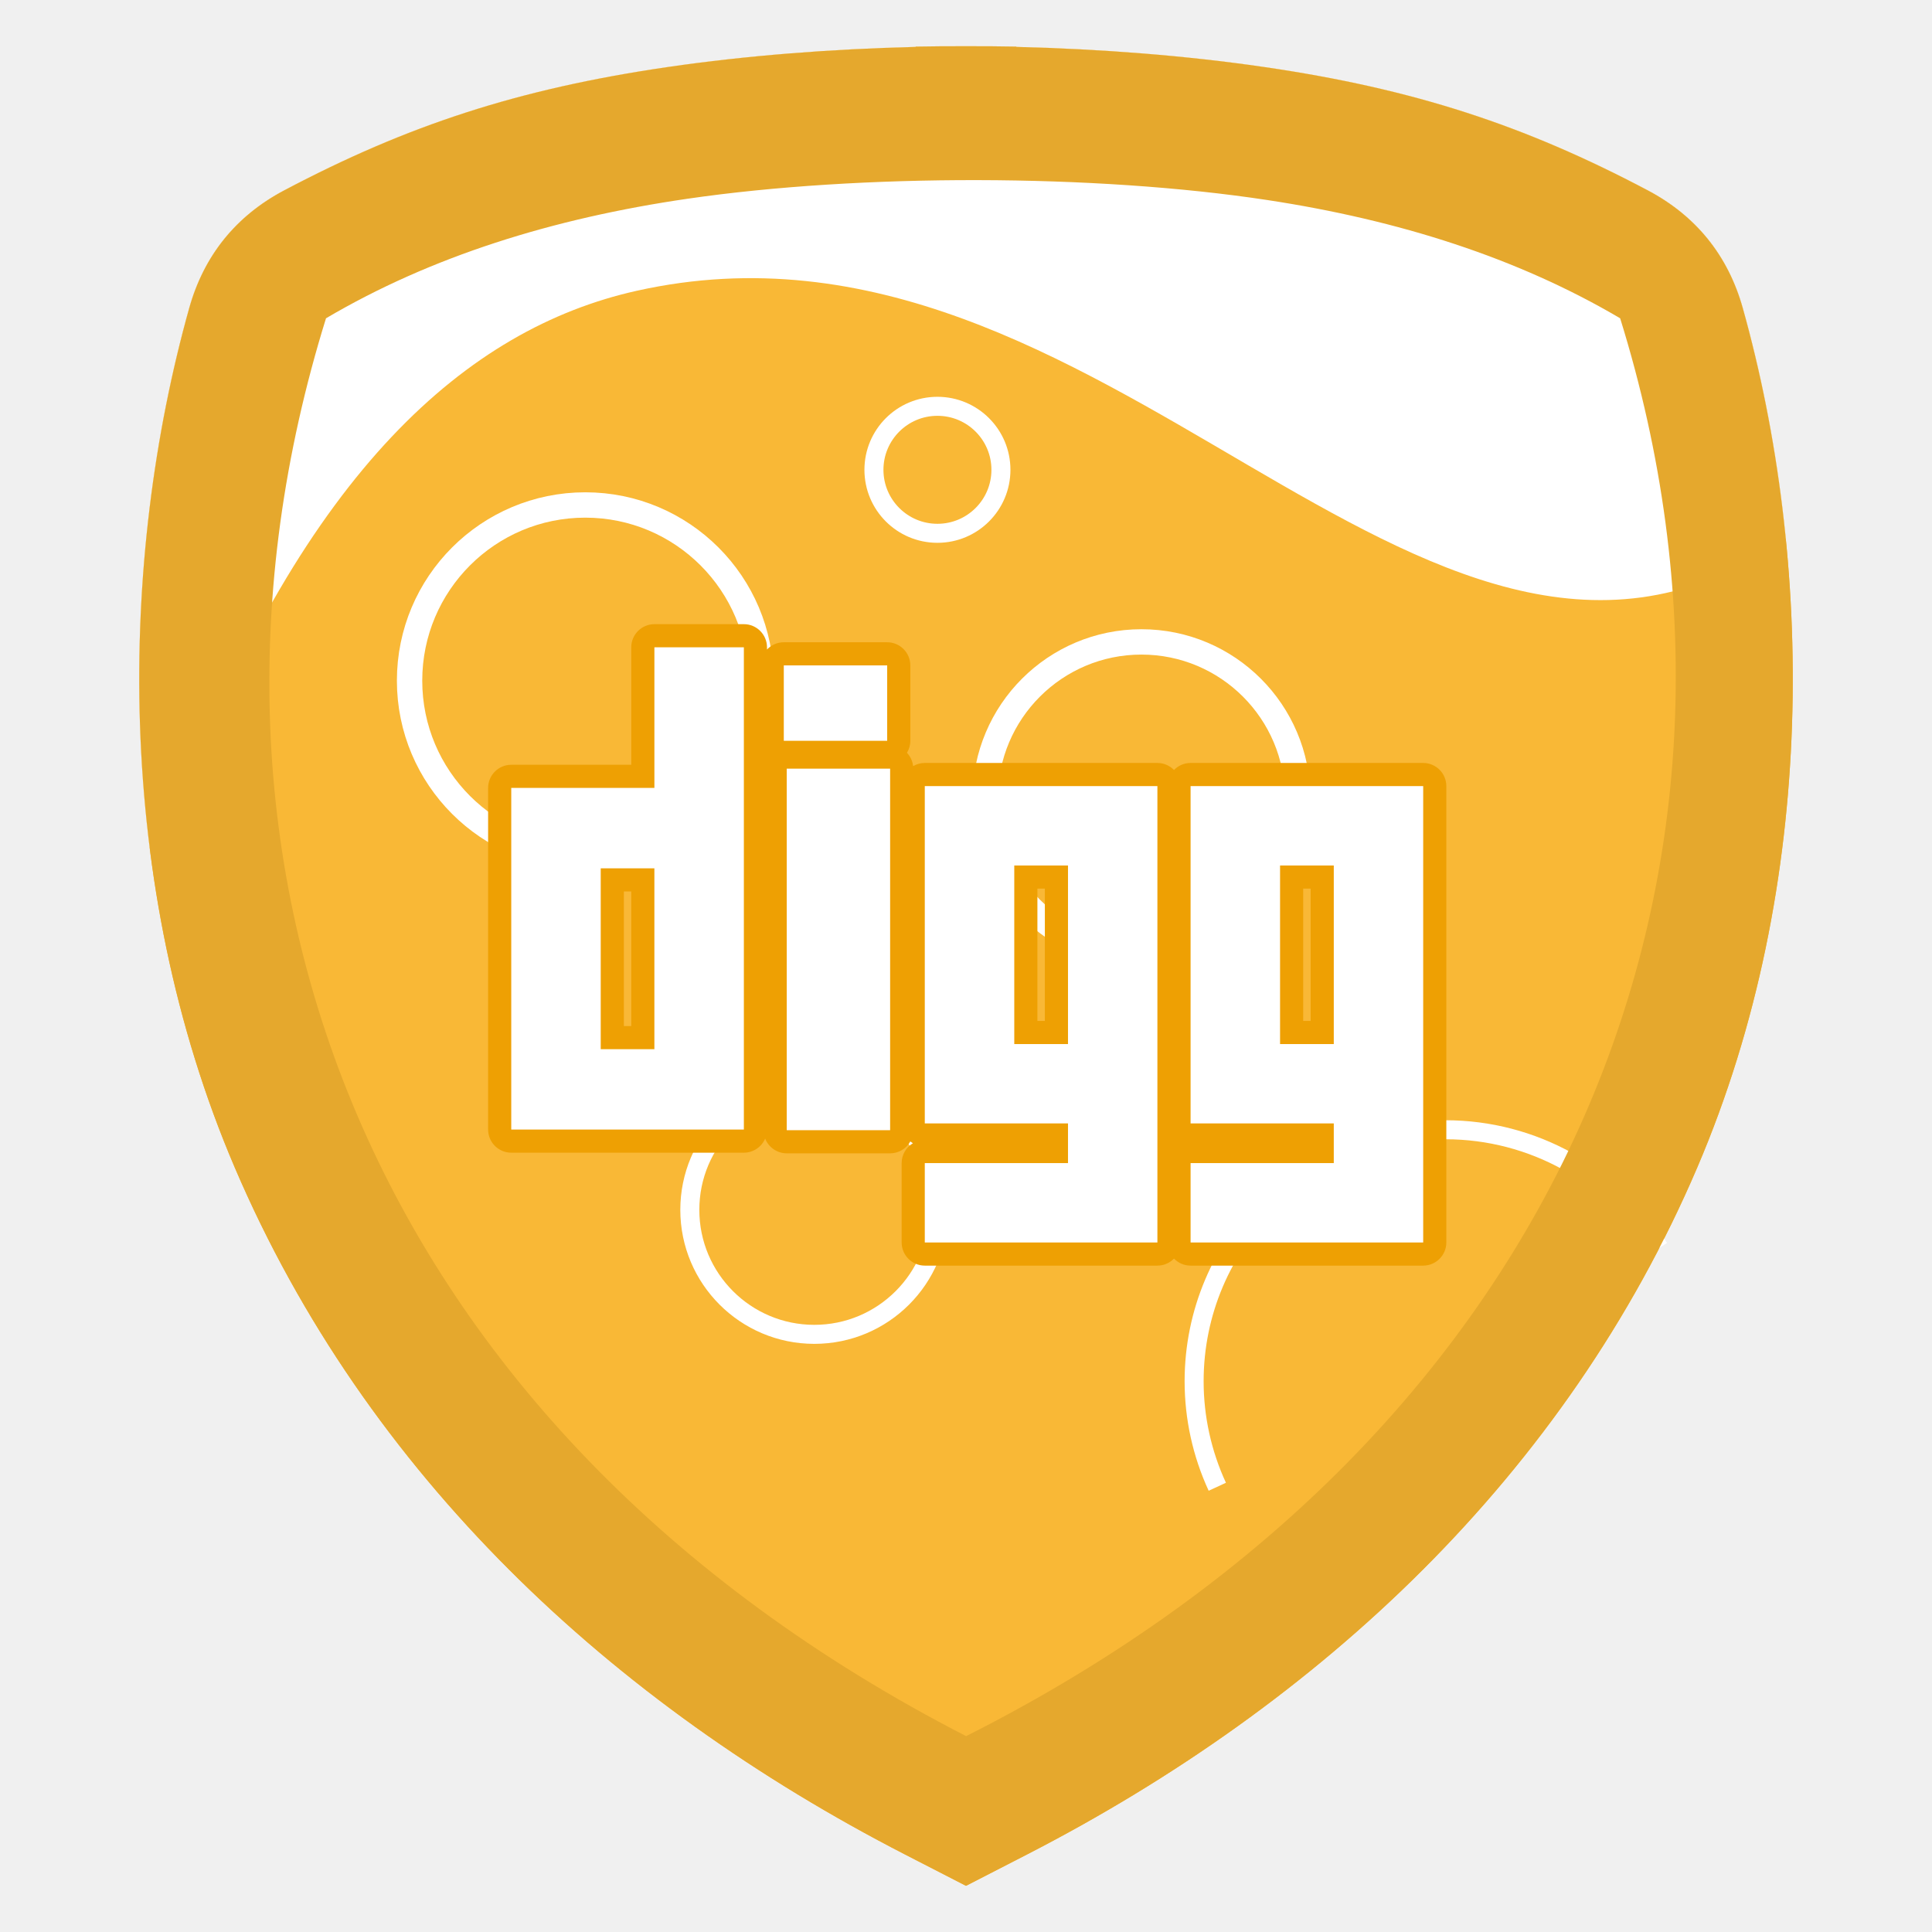
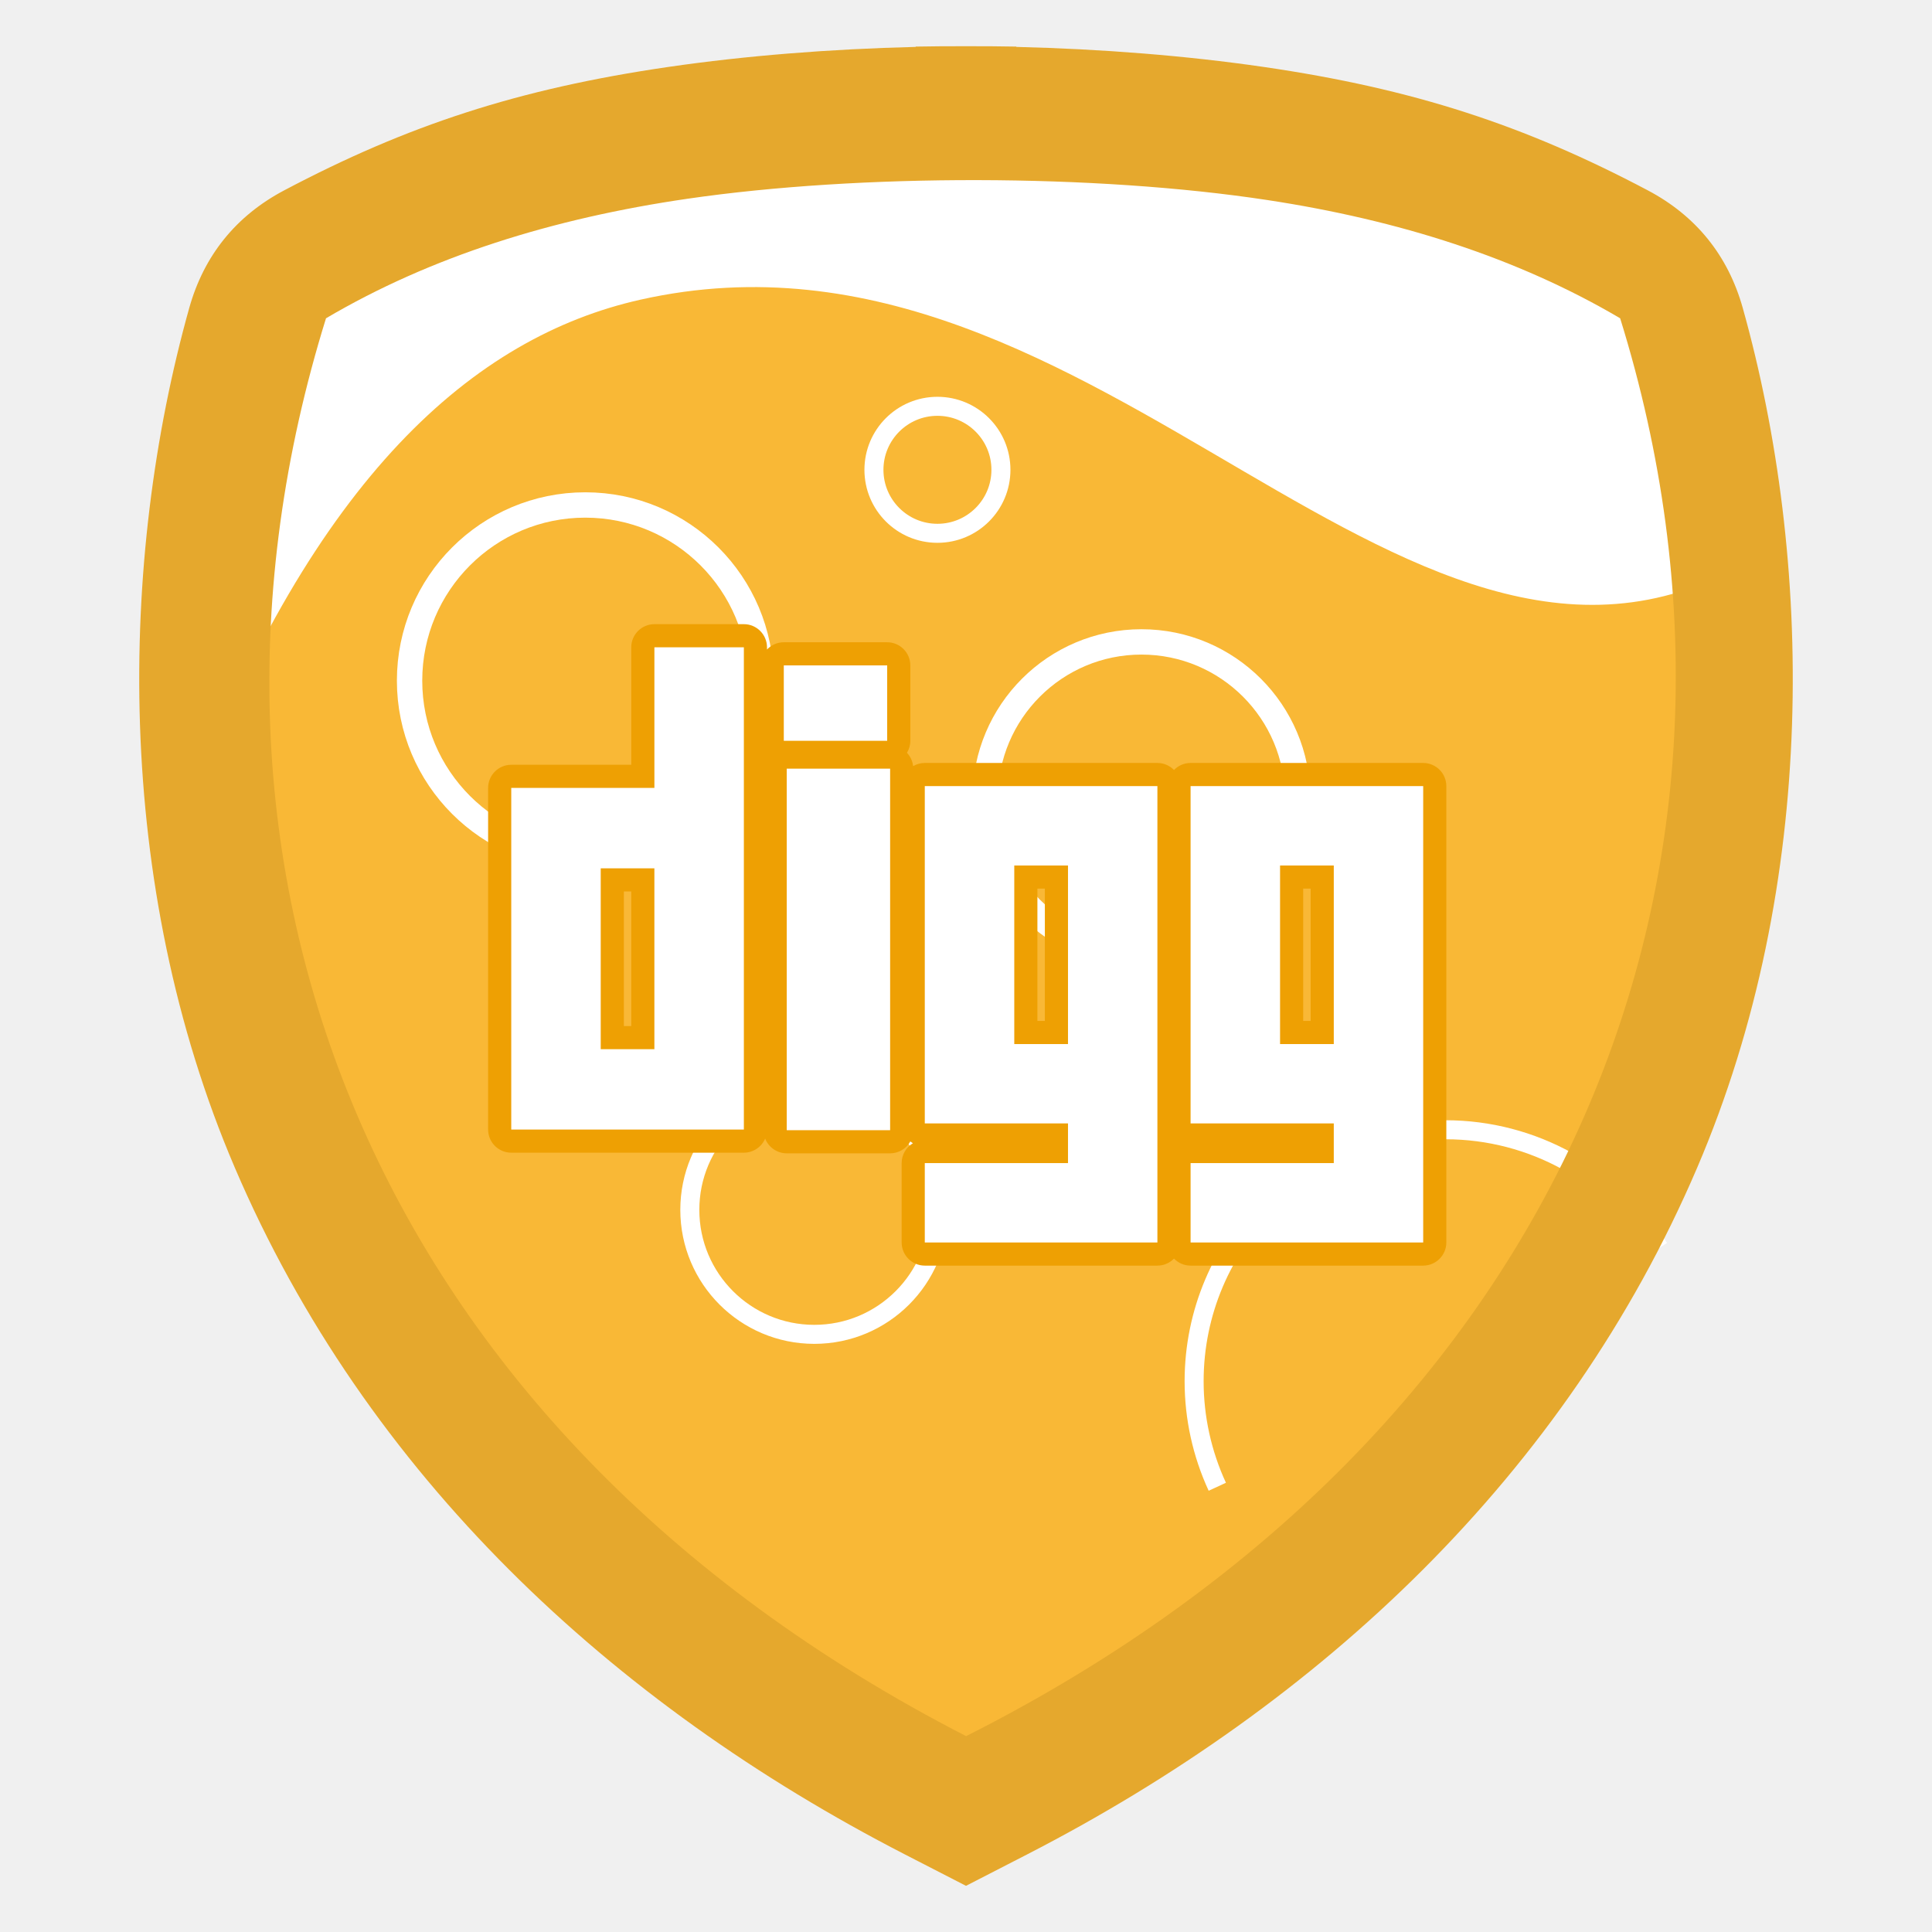
<svg xmlns="http://www.w3.org/2000/svg" xml:space="preserve" width="152.4mm" height="152.4mm" version="1.1" style="shape-rendering:geometricPrecision; text-rendering:geometricPrecision; image-rendering:optimizeQuality; fill-rule:evenodd; clip-rule:evenodd" viewBox="0 0 15240 15240">
  <defs>
    <style type="text/css">
   
    .str1 {stroke:white;stroke-width:200;stroke-miterlimit:22.926}
    .str0 {stroke:white;stroke-width:150;stroke-miterlimit:22.926}
-     .fil2 {fill:none}
+     .fil0 {fill:none}
    .fil4 {fill:#E5A82D}
    .fil3 {fill:#EEA003}
-     .fil0 {fill:#F9B836}
-     .fil1 {fill:white}
+     .fil1 {fill:#F9B836}
+     .fil2 {fill:white}
   
  </style>
  </defs>
  <g id="Capa_x0020_1">
-     <g id="_1788838204512">
-       <path class="fil0" d="M5272.5 527.99c610.21,-88.82 1275.11,-141.62 1950.58,-157.99l0 -2.47c131.94,-2.36 264.13,-3.35 396.24,-2.95l1.37 0c132.12,-0.4 264.31,0.58 396.24,2.95l0 2.47c675.47,16.37 1340.37,69.17 1950.59,157.99 1183.59,172.28 2061.1,460.89 3031.33,973.89 379.93,200.88 632.68,514.2 748.57,928.05 553.9,1977.94 601.43,4534.6 -359.94,6781.46 -1036.17,2421.7 -2970.08,4226.45 -5288.06,5418.02l-82.49 42.4 0 0.18 -19.28 9.73 -374.16 192.34 -3.47 1.45 -3.5 -1.45 -374.16 -192.34 -19.28 -9.73 0 -0.18 -82.49 -42.4c-2317.98,-1191.57 -4251.89,-2996.32 -5288.05,-5418.02 -961.38,-2246.86 -913.85,-4803.52 -359.95,-6781.46 115.9,-413.85 368.64,-727.17 748.58,-928.05 970.22,-513 1847.74,-801.61 3031.33,-973.89z" />
-       <path class="fil1" d="M5272.5 527.99c610.21,-88.82 1275.11,-141.62 1950.58,-157.99l0 -2.47c131.94,-2.36 264.13,-3.35 396.24,-2.95l1.37 0c132.12,-0.4 264.31,0.58 396.24,2.95l0 2.47c675.47,16.37 1340.37,69.17 1950.59,157.99 1183.59,172.28 2061.1,460.89 3031.33,973.89 379.93,200.88 632.68,514.2 748.57,928.05 158.32,565.36 275.17,1178.04 339.02,1817.21l-104.99 72.02c-2797.35,1791.57 -5253.49,-2852.6 -8959.34,-2025.28 -1337.27,298.54 -2612.12,1420.26 -3618.92,4065.05l-222.7 325.6c-187.98,-1499.92 -40.73,-2994.67 312.1,-4254.6 115.9,-413.85 368.64,-727.17 748.58,-928.05 970.22,-513 1847.74,-801.61 3031.33,-973.89z" />
-       <circle class="fil2 str0" cx="7394.66" cy="3705.93" r="500.9" />
-       <circle class="fil2 str1" cx="4616.74" cy="5369.3" r="1385.98" />
-       <circle class="fil2 str1" cx="9003.94" cy="6296.01" r="1232.51" />
-       <circle class="fil2 str0" cx="6423.51" cy="9543.52" r="982.08" />
-       <path class="fil2 str0" d="M9602.32 11727.82c-120.46,-260.83 -182.85,-544.69 -182.85,-831.98 0,-1095.75 888.31,-1984.07 1984.06,-1984.07 684.34,0 1320.36,352.66 1682.85,933.14" />
+     <g id="_2981915367360">
+       <rect class="fil0" x="-0" y="-0" width="15240" height="15240" />
+       <g>
+         <path class="fil1" d="M5302.97 620.06c602.29,-87.67 1258.56,-139.78 1925.26,-155.94l0 -2.44c130.23,-2.33 260.7,-3.31 391.1,-2.91l1.35 0c130.4,-0.4 260.88,0.57 391.1,2.91l0 2.44c666.7,16.16 1322.97,68.27 1925.26,155.94 1168.23,170.04 2034.35,454.91 2991.98,961.24 375,198.28 624.47,507.53 738.86,916.01 546.7,1952.26 593.62,4475.73 -355.27,6693.43 -1022.72,2390.25 -2931.53,4171.57 -5219.41,5347.67l-81.42 41.85 0 0.18 -19.03 9.6 -369.3 189.85 -3.43 1.43 -3.46 -1.43 -369.29 -189.85 -19.04 -9.6 0 -0.18 -81.42 -41.85c-2287.88,-1176.1 -4196.69,-2957.42 -5219.4,-5347.67 -948.9,-2217.7 -901.98,-4741.17 -355.27,-6693.43 114.39,-408.48 363.85,-717.73 738.85,-916.01 957.63,-506.33 1823.76,-791.2 2991.98,-961.24z" />
+         <path class="fil2" d="M5302.97 620.06c602.29,-87.67 1258.56,-139.78 1925.26,-155.94l0 -2.44c130.23,-2.33 260.7,-3.31 391.1,-2.91l1.35 0c130.41,-0.4 260.88,0.57 391.1,2.91l0 2.44c666.7,16.16 1322.97,68.27 1925.26,155.94 1168.23,170.04 2034.35,454.9 2991.98,961.24 375,198.28 624.47,507.53 738.85,916.01 156.27,558.02 271.6,1162.74 334.62,1793.62l-103.62 71.08c-2761.04,1768.31 -5185.29,-2815.57 -8843.03,-1998.99 -1319.91,294.67 -2578.21,1401.83 -3571.94,4012.28l-219.81 321.37c-185.54,-1480.44 -40.2,-2955.79 308.05,-4199.36 114.39,-408.48 363.85,-717.73 738.86,-916.01 957.62,-506.34 1823.75,-791.2 2991.97,-961.24z" />
+       </g>
+       <circle class="fil0 str0" cx="7394.66" cy="3705.93" r="500.9" />
+       <circle class="fil0 str1" cx="4616.74" cy="5369.3" r="1385.98" />
+       <circle class="fil0 str1" cx="9003.94" cy="6296.01" r="1232.51" />
+       <circle class="fil0 str0" cx="6423.51" cy="9543.52" r="982.08" />
+       <path class="fil0 str0" d="M9602.32 11727.82c-120.46,-260.83 -182.85,-544.69 -182.85,-831.98 0,-1095.75 888.31,-1984.07 1984.06,-1984.07 684.34,0 1320.36,352.66 1682.85,933.14" />
      <path id="contour" class="fil3" d="M6050.3 5123.4c33.3,-35.16 80.39,-57.14 132.45,-57.14l815.54 0c100.54,0 182.53,82 182.53,182.54l0 594.72c0,34.64 -9.73,67.08 -26.59,94.71 26.53,28.15 44.26,64.69 48.69,105.12 27.04,-15.87 58.48,-24.98 92,-24.98l1834.89 0c51.23,0 97.65,21.3 130.86,55.49 33.2,-34.19 79.62,-55.49 130.85,-55.49l1834.89 0c100.54,0 182.54,82 182.54,182.54l0 3600.02c0,100.54 -82,182.53 -182.54,182.53l-1834.89 0c-51.23,0 -97.65,-21.29 -130.85,-55.48 -33.21,34.19 -79.63,55.48 -130.86,55.48l-1834.89 0c-100.54,0 -182.54,-81.99 -182.54,-182.53l0 -626.22c0,-66.31 35.68,-124.56 88.81,-156.53 -7.11,-4.28 -13.9,-9.03 -20.34,-14.2 -31.29,55.83 -91.05,93.7 -159.38,93.7l-815.54 0c-77.24,0 -143.54,-48.4 -170.12,-116.41 -27.82,65.35 -92.73,111.36 -168.05,111.36l-1834.89 0c-100.54,0 -182.54,-82 -182.54,-182.54l0 -2694.88c0,-100.54 82,-182.53 182.54,-182.53l946.62 0 0 -926.63c0,-100.54 82,-182.53 182.54,-182.53l705.73 0c100.54,0 182.54,81.99 182.54,182.53l0 17.35zm-1070.91 2970.28l0 -1061.65 -58.25 0 0 1061.65 58.25 0zm3262.63 -40.36l0 -1043.66 -58.73 0 0 1043.66 58.73 0zm2096.6 0l0 -1043.65 -58.73 0 0 1043.65 58.73 0z" />
-       <path class="fil1" d="M4032.87 8910.09l1834.89 0 0 -3804.04 -705.73 0 0 1109.16 -1129.16 0 0 2694.88zm3262.05 890.84l1834.89 0 0 -3600.02 -1834.89 0 0 2660.74 1129.64 0 0 313.06 -1129.64 0 0 626.22zm1129.64 -1565.08l-423.81 0 0 -1408.73 423.81 0 0 1408.73zm966.96 1565.08l1834.89 0 0 -3600.02 -1834.89 0 0 2660.74 1129.64 0 0 313.06 -1129.64 0 0 626.22zm1129.64 -1565.08l-423.8 0 0 -1408.72 423.8 0 0 1408.72zm-4315.23 679.3l815.54 0 0 -2851.84 -815.54 0 0 2851.84zm-23.18 -3071.63l815.54 0 0 -594.72 -815.54 0 0 594.72zm-1020.82 2432.7l-423.32 0 0 -1426.73 423.32 0 0 1426.73z" />
+       <path class="fil2" d="M4032.87 8910.09l1834.89 0 0 -3804.04 -705.73 0 0 1109.16 -1129.16 0 0 2694.88zm3262.05 890.84l1834.89 0 0 -3600.02 -1834.89 0 0 2660.74 1129.64 0 0 313.06 -1129.64 0 0 626.22zm1129.64 -1565.08l-423.81 0 0 -1408.73 423.81 0 0 1408.73zm966.96 1565.08l1834.89 0 0 -3600.02 -1834.89 0 0 2660.74 1129.64 0 0 313.06 -1129.64 0 0 626.22zm1129.64 -1565.08l-423.8 0 0 -1408.72 423.8 0 0 1408.72zm-4315.23 679.3l815.54 0 0 -2851.84 -815.54 0 0 2851.84zm-23.18 -3071.63l815.54 0 0 -594.72 -815.54 0 0 594.72zm-1020.82 2432.7l-423.32 0 0 -1426.73 423.32 0 0 1426.73z" />
      <path class="fil4" d="M5272.5 527.99c610.21,-88.82 1275.11,-141.62 1950.58,-157.99l0 -2.47c131.94,-2.36 264.13,-3.35 396.24,-2.95l1.37 0c132.12,-0.4 264.31,0.58 396.24,2.95l0 2.47c675.47,16.37 1340.37,69.17 1950.59,157.99 1183.59,172.28 2061.1,460.89 3031.33,973.89 379.93,200.88 632.68,514.2 748.57,928.05 553.9,1977.94 601.43,4534.6 -359.94,6781.46 -1036.17,2421.7 -2970.08,4226.45 -5288.06,5418.02l-82.49 42.4 0 0.18 -19.28 9.73 -374.16 192.34 -3.47 1.45 -3.5 -1.45 -374.16 -192.34 -19.28 -9.73 0 -0.18 -82.49 -42.4c-2317.98,-1191.57 -4251.89,-2996.32 -5288.05,-5418.02 -961.38,-2246.86 -913.85,-4803.52 -359.95,-6781.46 115.9,-413.85 368.64,-727.17 748.58,-928.05 970.22,-513 1847.74,-801.61 3031.33,-973.89zm151.33 1039.69c-1063.03,154.73 -2023.76,454.89 -2852.19,943.01 -1334,4290.73 309.12,8747.6 5049.28,11184.3 4789.49,-2416.98 6493.14,-6893.57 5159.14,-11184.3 -810,-477.25 -1746.44,-774.83 -2781.36,-932.47 -1360.59,-207.25 -3211.6,-208.97 -4574.87,-10.54z" />
-       <rect class="fil2" x="-0" y="-0" width="15240" height="15240" />
    </g>
  </g>
</svg>
